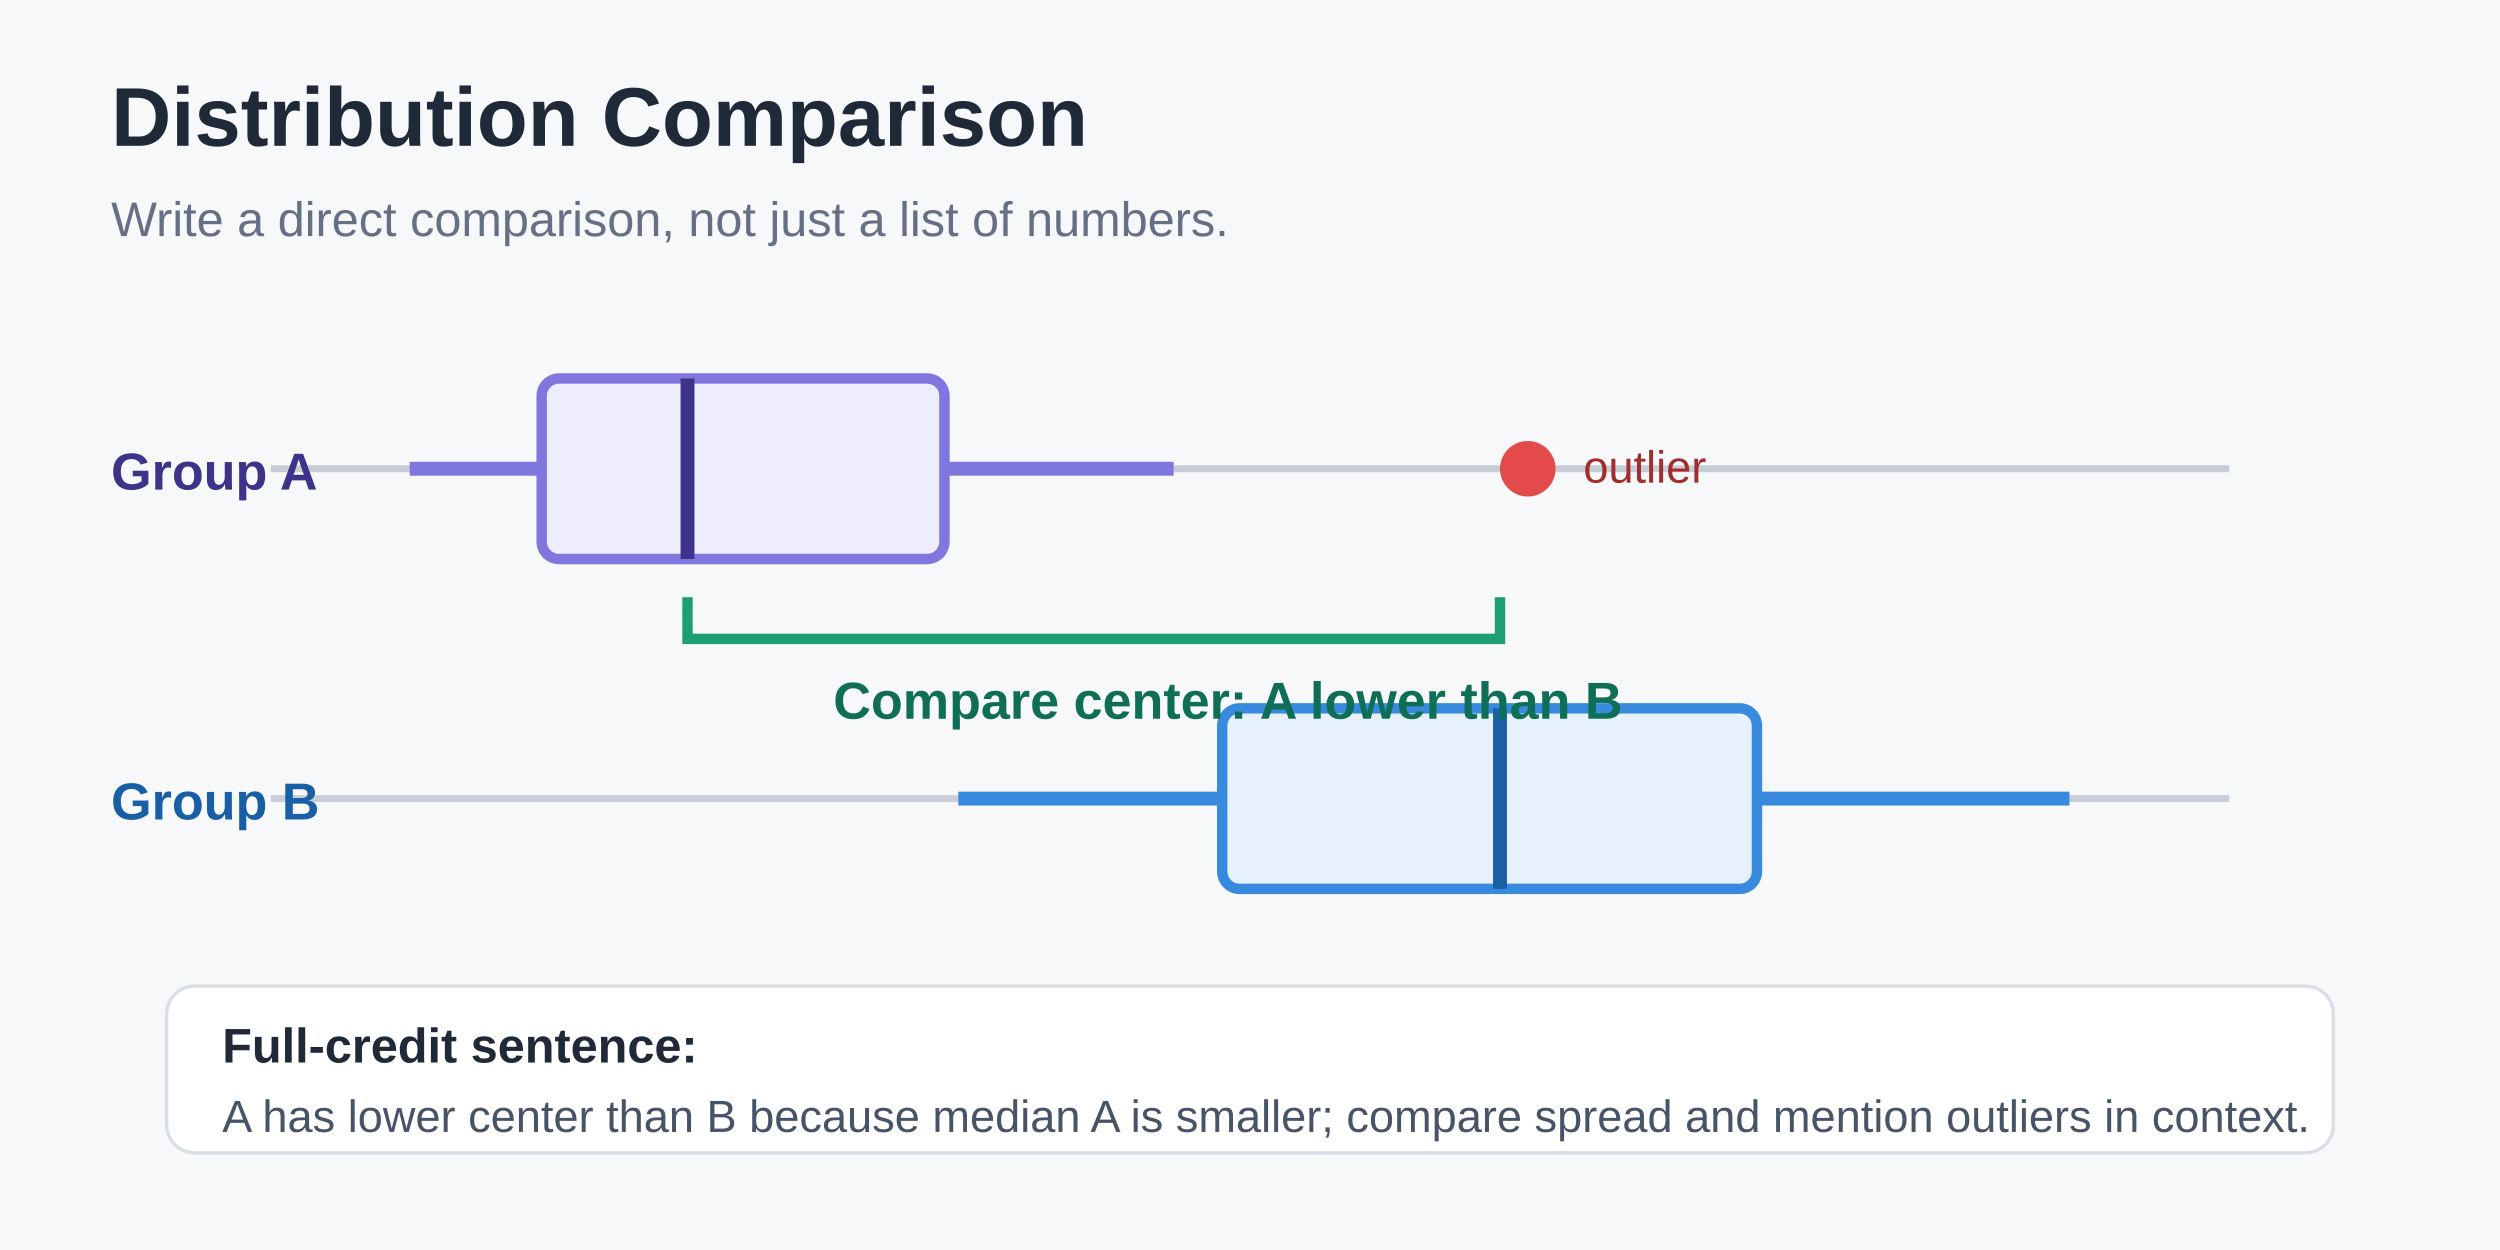
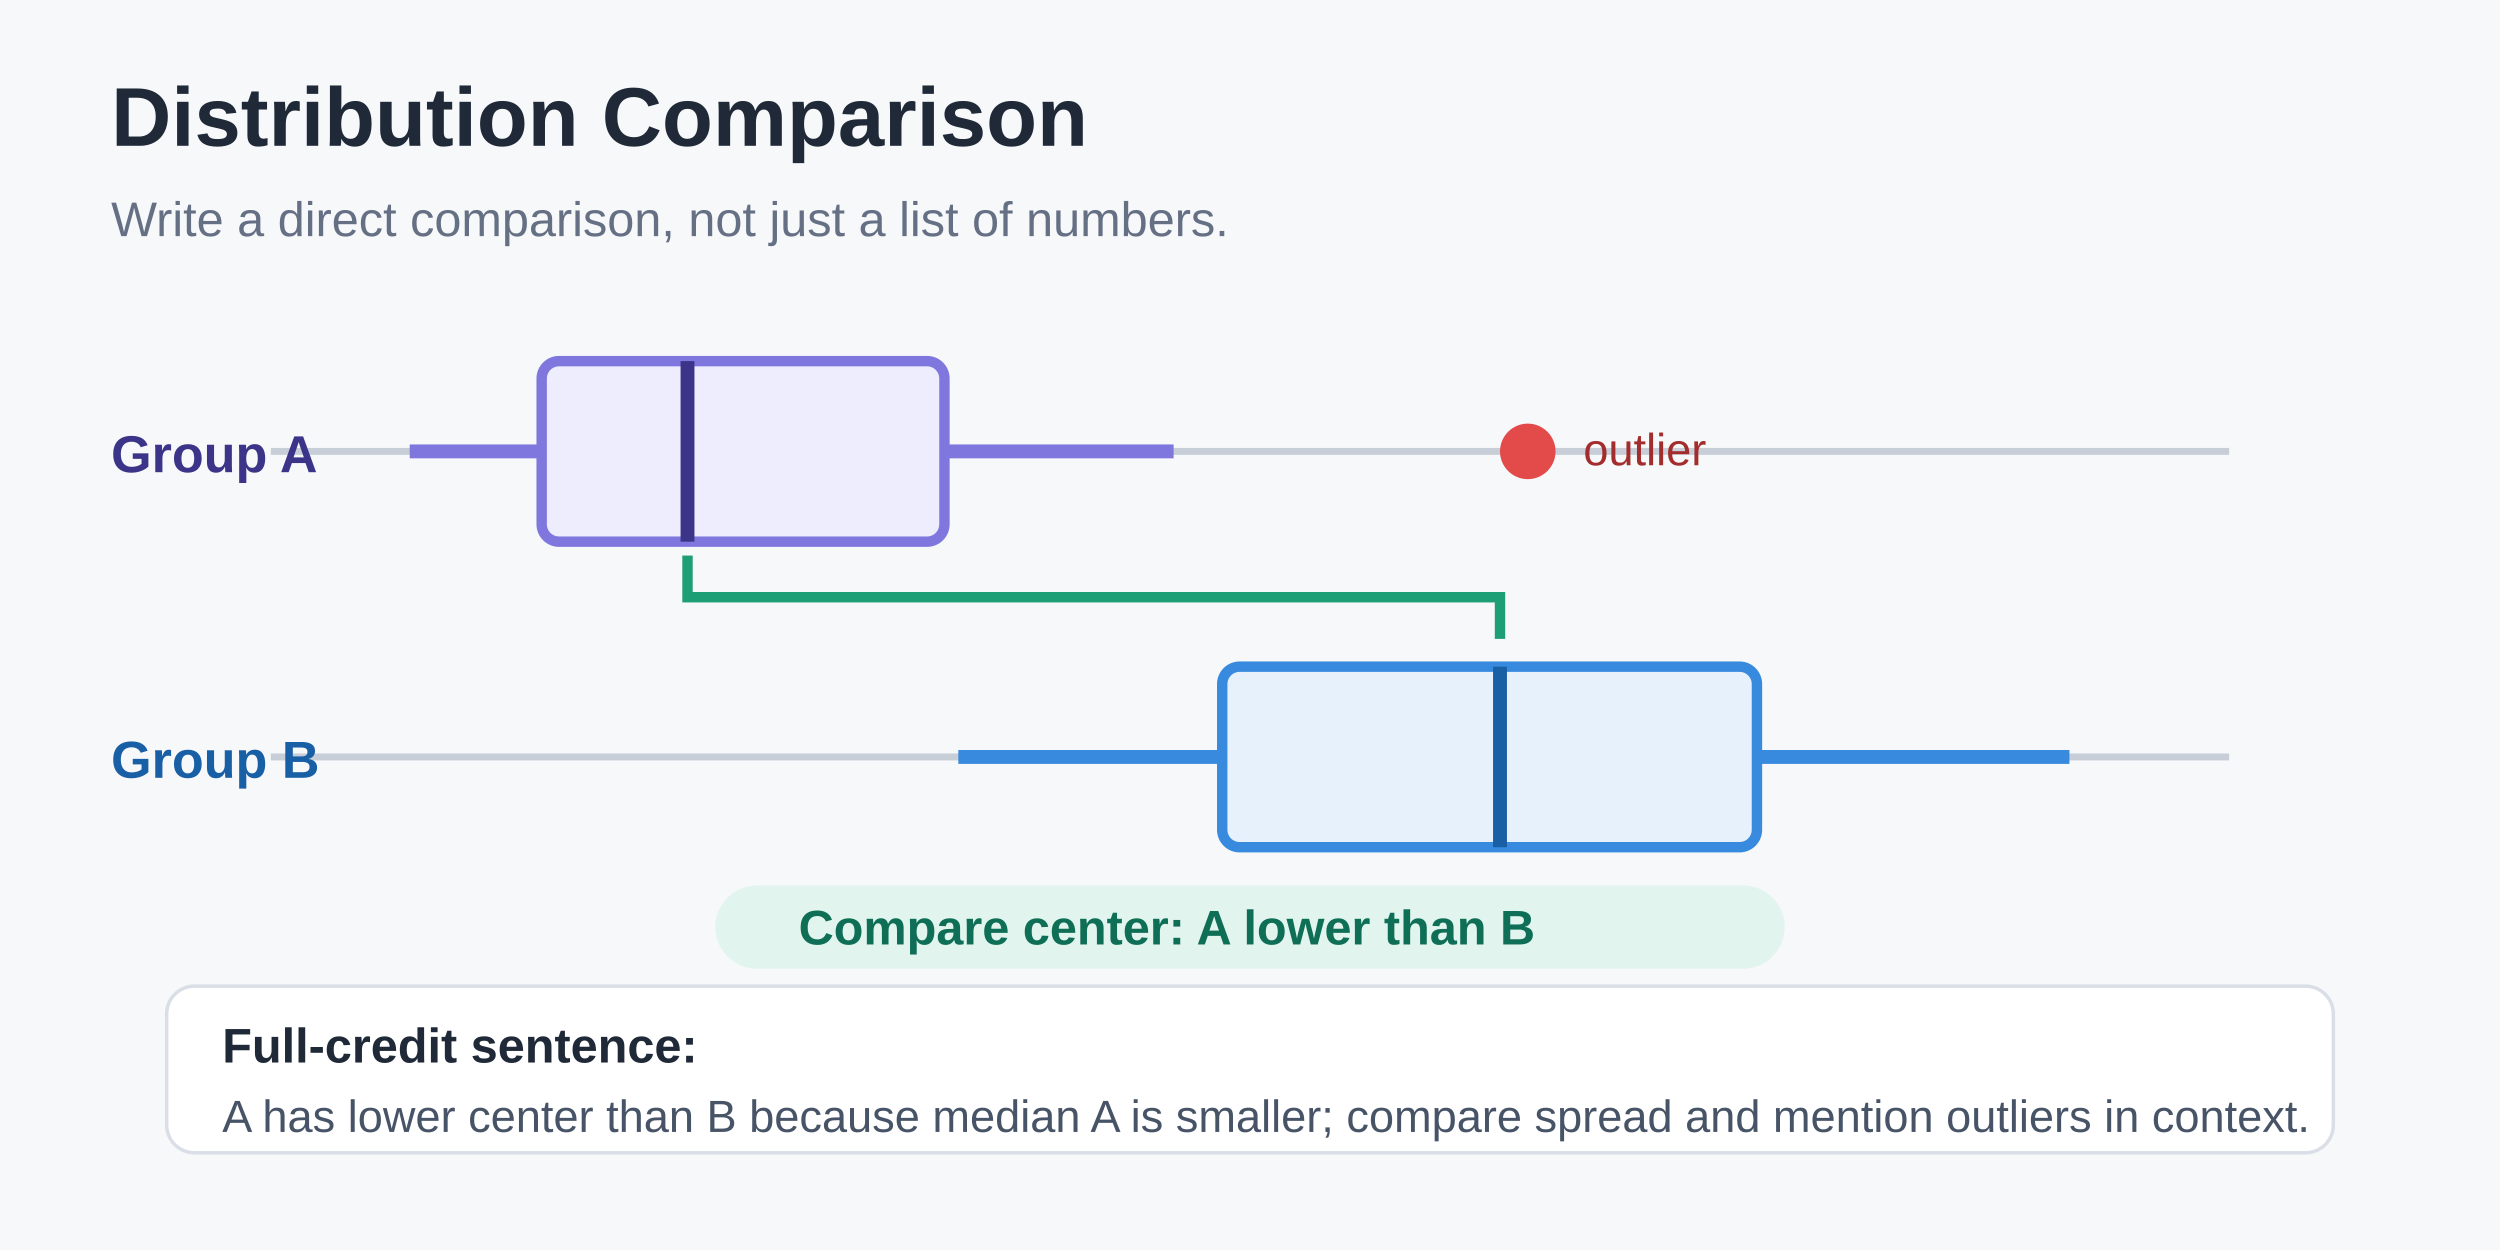
<svg xmlns="http://www.w3.org/2000/svg" width="720" height="360" viewBox="0 0 720 360" role="img" aria-labelledby="title desc">
  <rect width="720" height="360" fill="#F7F8FA" />
  <text x="32" y="42" fill="#1F2937" font-family="Arial, sans-serif" font-size="24" font-weight="700">Distribution Comparison</text>
  <text x="32" y="68" fill="#667085" font-family="Arial, sans-serif" font-size="14">Write a direct comparison, not just a list of numbers.</text>
-   <line x1="78" y1="135" x2="642" y2="135" stroke="#C7CED8" stroke-width="2" />
-   <line x1="78" y1="230" x2="642" y2="230" stroke="#C7CED8" stroke-width="2" />
-   <text x="32" y="141" fill="#3C3489" font-family="Arial, sans-serif" font-size="15" font-weight="700">Group A</text>
-   <text x="32" y="236" fill="#185FA5" font-family="Arial, sans-serif" font-size="15" font-weight="700">Group B</text>
-   <line x1="118" y1="135" x2="338" y2="135" stroke="#7F77DD" stroke-width="4" />
-   <rect x="156" y="109" width="116" height="52" rx="5" fill="#EEEDFE" stroke="#7F77DD" stroke-width="3" />
-   <line x1="198" y1="109" x2="198" y2="161" stroke="#3C3489" stroke-width="4" />
-   <circle cx="440" cy="135" r="8" fill="#E24B4A" />
-   <text x="456" y="139" fill="#A32D2D" font-family="Arial, sans-serif" font-size="13">outlier</text>
-   <line x1="276" y1="230" x2="596" y2="230" stroke="#378ADD" stroke-width="4" />
-   <rect x="352" y="204" width="154" height="52" rx="5" fill="#E6F1FB" stroke="#378ADD" stroke-width="3" />
-   <line x1="432" y1="204" x2="432" y2="256" stroke="#185FA5" stroke-width="4" />
-   <path d="M198 172 L198 184 L432 184 L432 172" fill="none" stroke="#1D9E75" stroke-width="3" />
-   <text x="240" y="207" fill="#0F6E56" font-family="Arial, sans-serif" font-size="15" font-weight="700">Compare center: A lower than B</text>
+   <line x1="78" y1="130" x2="642" y2="130" stroke="#C7CED8" stroke-width="2" />
+   <line x1="78" y1="218" x2="642" y2="218" stroke="#C7CED8" stroke-width="2" />
+   <text x="32" y="136" fill="#3C3489" font-family="Arial, sans-serif" font-size="15" font-weight="700">Group A</text>
+   <text x="32" y="224" fill="#185FA5" font-family="Arial, sans-serif" font-size="15" font-weight="700">Group B</text>
+   <line x1="118" y1="130" x2="338" y2="130" stroke="#7F77DD" stroke-width="4" />
+   <rect x="156" y="104" width="116" height="52" rx="5" fill="#EEEDFE" stroke="#7F77DD" stroke-width="3" />
+   <line x1="198" y1="104" x2="198" y2="156" stroke="#3C3489" stroke-width="4" />
+   <circle cx="440" cy="130" r="8" fill="#E24B4A" />
+   <text x="456" y="134" fill="#A32D2D" font-family="Arial, sans-serif" font-size="13">outlier</text>
+   <line x1="276" y1="218" x2="596" y2="218" stroke="#378ADD" stroke-width="4" />
+   <rect x="352" y="192" width="154" height="52" rx="5" fill="#E6F1FB" stroke="#378ADD" stroke-width="3" />
+   <line x1="432" y1="192" x2="432" y2="244" stroke="#185FA5" stroke-width="4" />
+   <path d="M198 160 L198 172 L432 172 L432 184" fill="none" stroke="#1D9E75" stroke-width="3" />
+   <rect x="206" y="255" width="308" height="24" rx="12" fill="#E1F5EE" />
+   <text x="230" y="272" fill="#0F6E56" font-family="Arial, sans-serif" font-size="14" font-weight="700">Compare center: A lower than B</text>
  <rect x="48" y="284" width="624" height="48" rx="8" fill="#FFFFFF" stroke="#D9DEE7" />
  <text x="64" y="306" fill="#1F2937" font-family="Arial, sans-serif" font-size="14" font-weight="700">Full-credit sentence:</text>
  <text x="64" y="326" fill="#475467" font-family="Arial, sans-serif" font-size="13">A has lower center than B because median A is smaller; compare spread and mention outliers in context.</text>
</svg>
